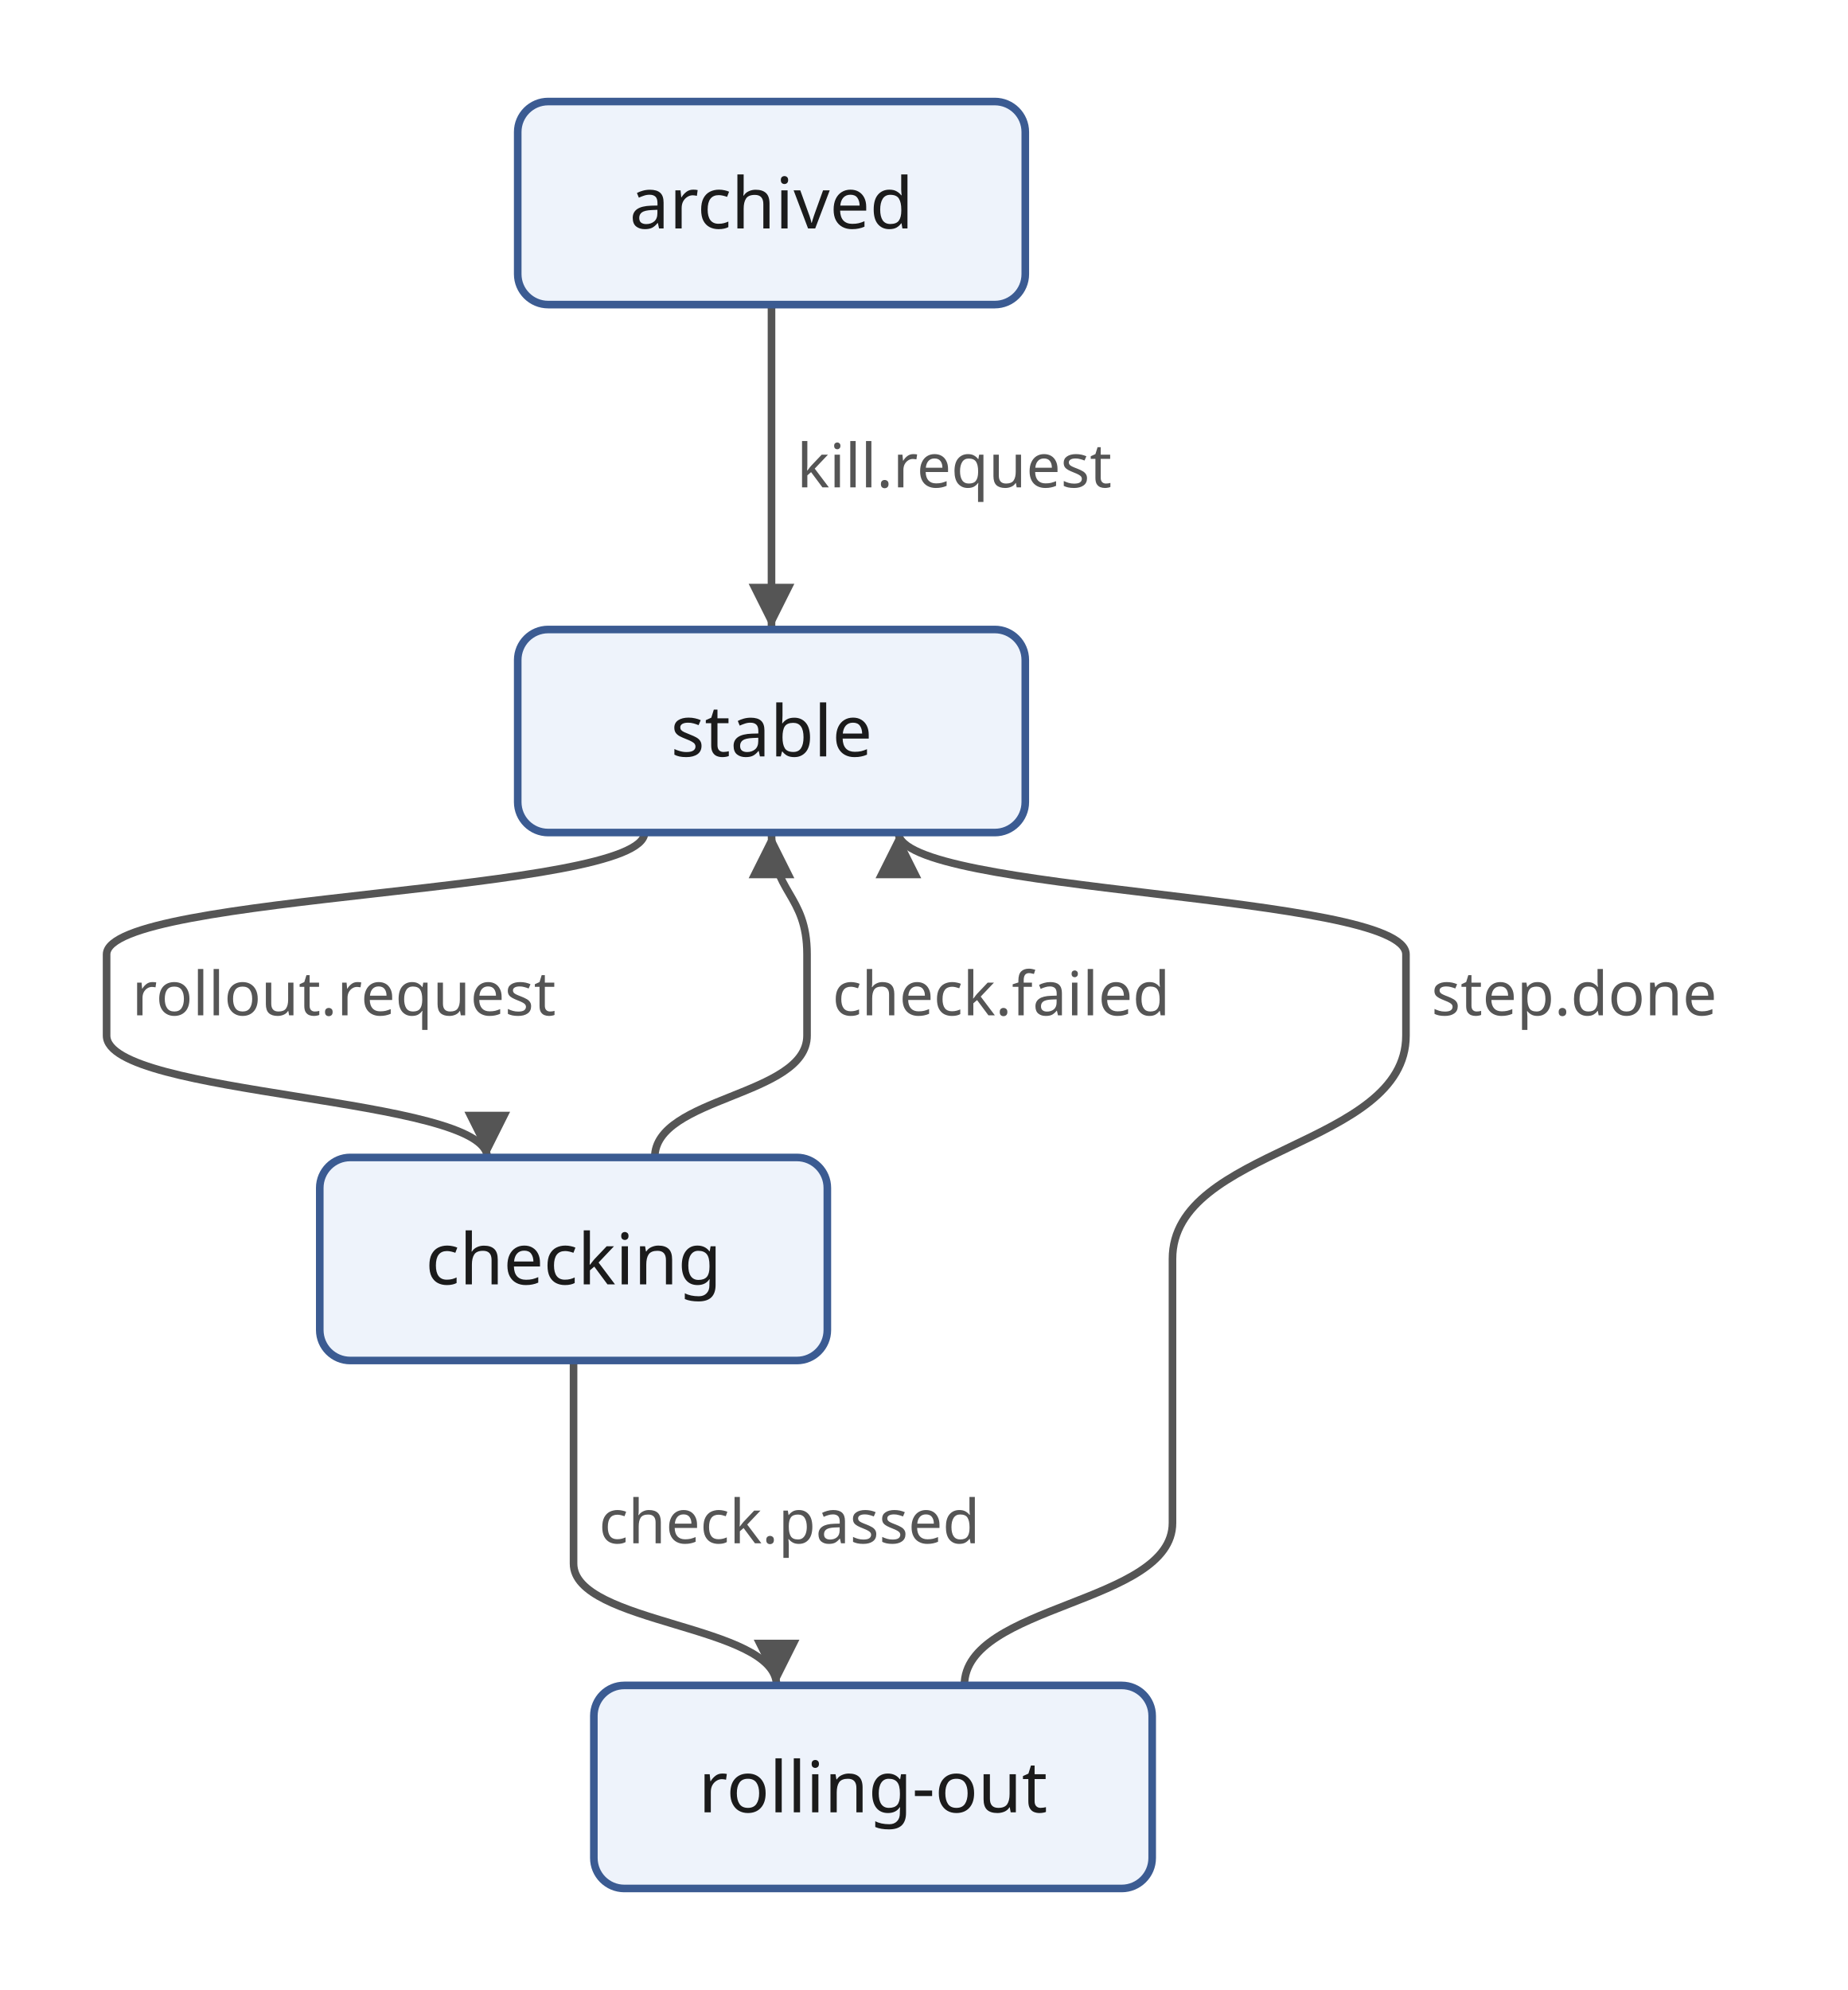
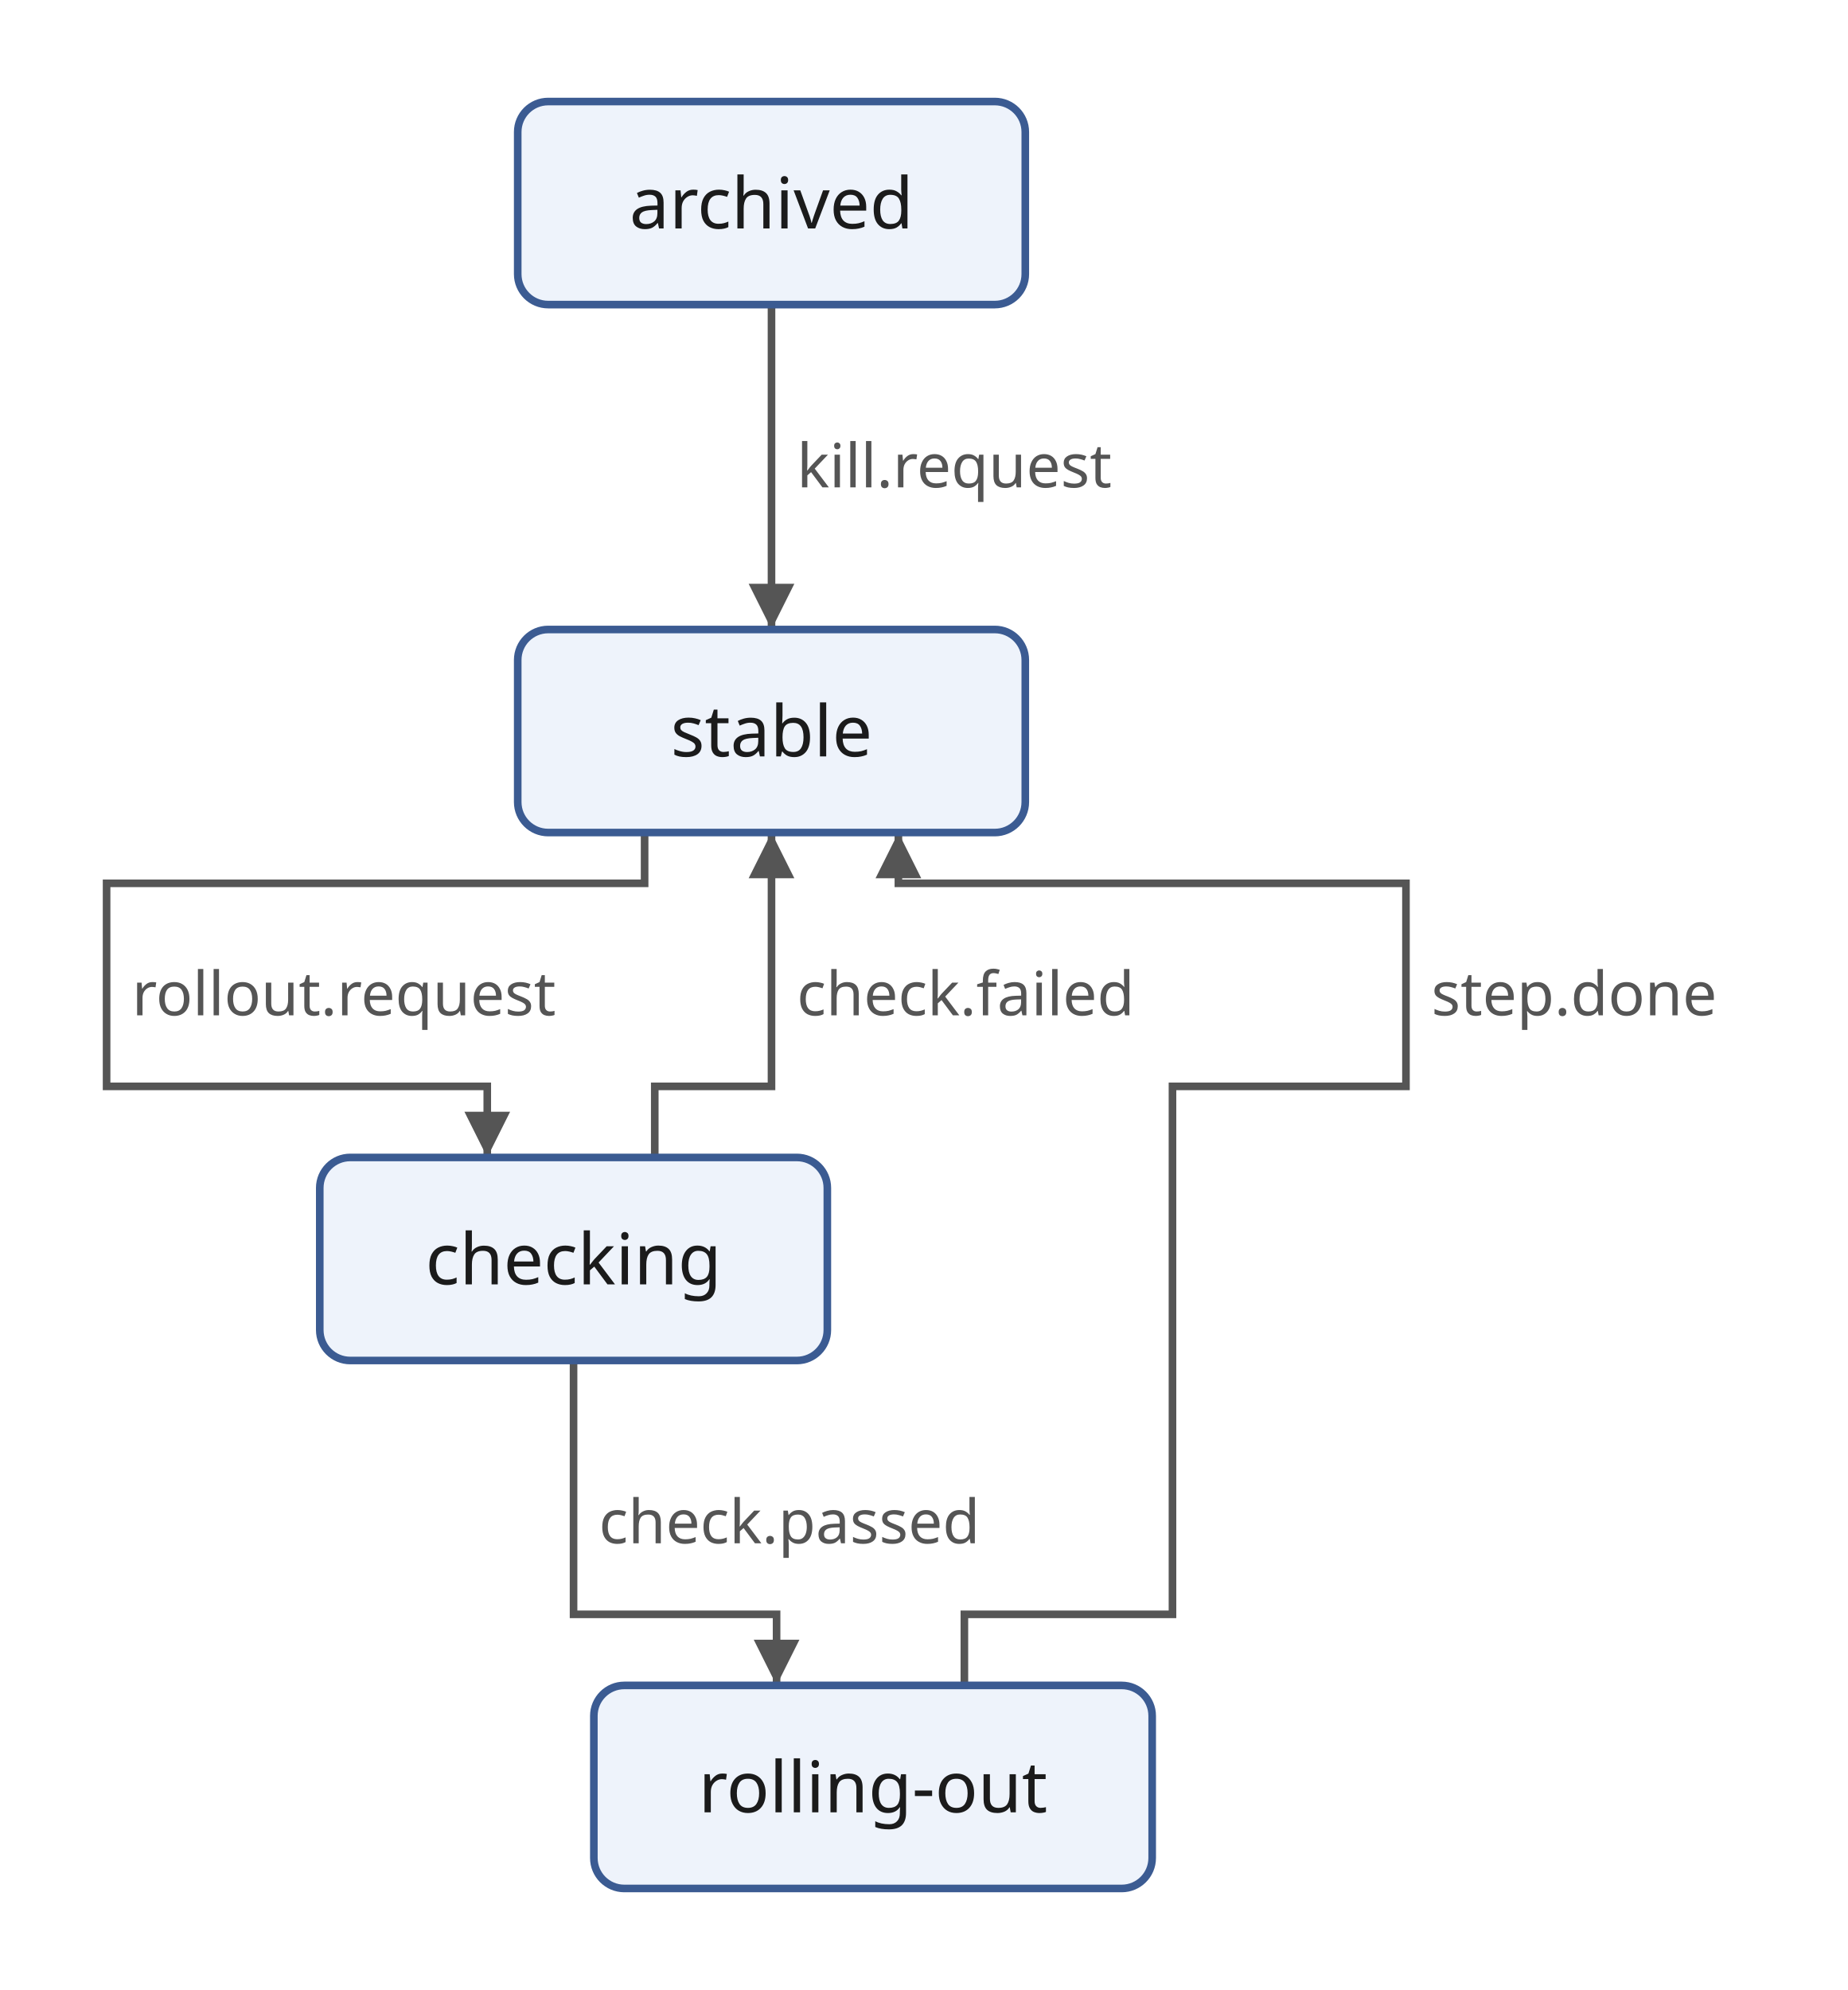
<svg xmlns="http://www.w3.org/2000/svg" width="364" height="392" viewBox="0 0 364 392">
  <style>
        .nodes rect { fill: #eef3fb; stroke: #3b5b92; stroke-width: 1.5 }
        .nodes .store rect { fill: #f6efe3; stroke: #8a6a2f }
        .nodes text { font: 14px sans-serif; fill: #1b1b1b }
        .edges path { fill: none; stroke: #555555; stroke-width: 1.5 }
        .labels text { font: 12px sans-serif; fill: #555555 }
      </style>
  <defs>
    <marker id="arrow" viewBox="0 0 10 10" refX="10" refY="5" markerWidth="9" markerHeight="9" markerUnits="userSpaceOnUse" orient="auto">
      <path d="M 0 0 L 10 5 L 0 10 z" fill="#555555" />
    </marker>
  </defs>
  <g class="edges">
-     <path id="edge-stable-checking" d="M 127 164 C 127 176, 21 176, 21 188 L 21 204 C 21 216, 96 216, 96 228" marker-end="url(#arrow)" />
-     <path id="edge-checking-rolling-out" d="M 113 268 C 113 280, 113 280, 113 292 L 113 308 C 113 320, 153 320, 153 332" marker-end="url(#arrow)" />
-     <path id="edge-checking-stable" d="M 129 228 C 129 216, 159 216, 159 204 L 159 188 C 159 176, 152 176, 152 164" marker-end="url(#arrow)" />
-     <path id="edge-rolling-out-stable" d="M 190 332 C 190 316, 231 316, 231 300 C 231 274, 231 274, 231 248 C 231 226, 277 226, 277 204 L 277 188 C 277 176, 177 176, 177 164" marker-end="url(#arrow)" />
-     <path id="edge-archived-stable" d="M 152 60 C 152 72, 152 72, 152 84 L 152 100 C 152 112, 152 112, 152 124" marker-end="url(#arrow)" />
+     <path id="edge-stable-checking" d="M 127 164 L 127 174 L 21 174 L 21 214 L 96 214 L 96 228" marker-end="url(#arrow)" />
+     <path id="edge-checking-rolling-out" d="M 113 268 L 113 318 L 153 318 L 153 332" marker-end="url(#arrow)" />
+     <path id="edge-checking-stable" d="M 129 228 L 129 214 L 152 214 L 152 164" marker-end="url(#arrow)" />
+     <path id="edge-rolling-out-stable" d="M 190 332 L 190 318 L 231 318 L 231 214 L 277 214 L 277 174 L 177 174 L 177 164" marker-end="url(#arrow)" />
+     <path id="edge-archived-stable" d="M 152 60 L 152 124" marker-end="url(#arrow)" />
  </g>
  <g class="nodes">
    <g id="node-stable" class="service">
      <rect x="102" y="124" width="100" height="40" rx="6" />
      <text x="152" y="149" text-anchor="middle">stable</text>
    </g>
    <g id="node-checking" class="service">
      <rect x="63" y="228" width="100" height="40" rx="6" />
      <text x="113" y="253" text-anchor="middle">checking</text>
    </g>
    <g id="node-rolling-out" class="service">
      <rect x="117" y="332" width="110" height="40" rx="6" />
      <text x="172" y="357" text-anchor="middle">rolling-out</text>
    </g>
    <g id="node-archived" class="service">
      <rect x="102" y="20" width="100" height="40" rx="6" />
      <text x="152" y="45" text-anchor="middle">archived</text>
    </g>
  </g>
  <g class="labels">
    <text x="26" y="200">rollout.request</text>
    <text x="118" y="304">check.passed</text>
-     <text x="164" y="200">check.failed</text>
+     <text x="157" y="200">check.failed</text>
    <text x="282" y="200">step.done</text>
    <text x="157" y="96">kill.request</text>
  </g>
</svg>
